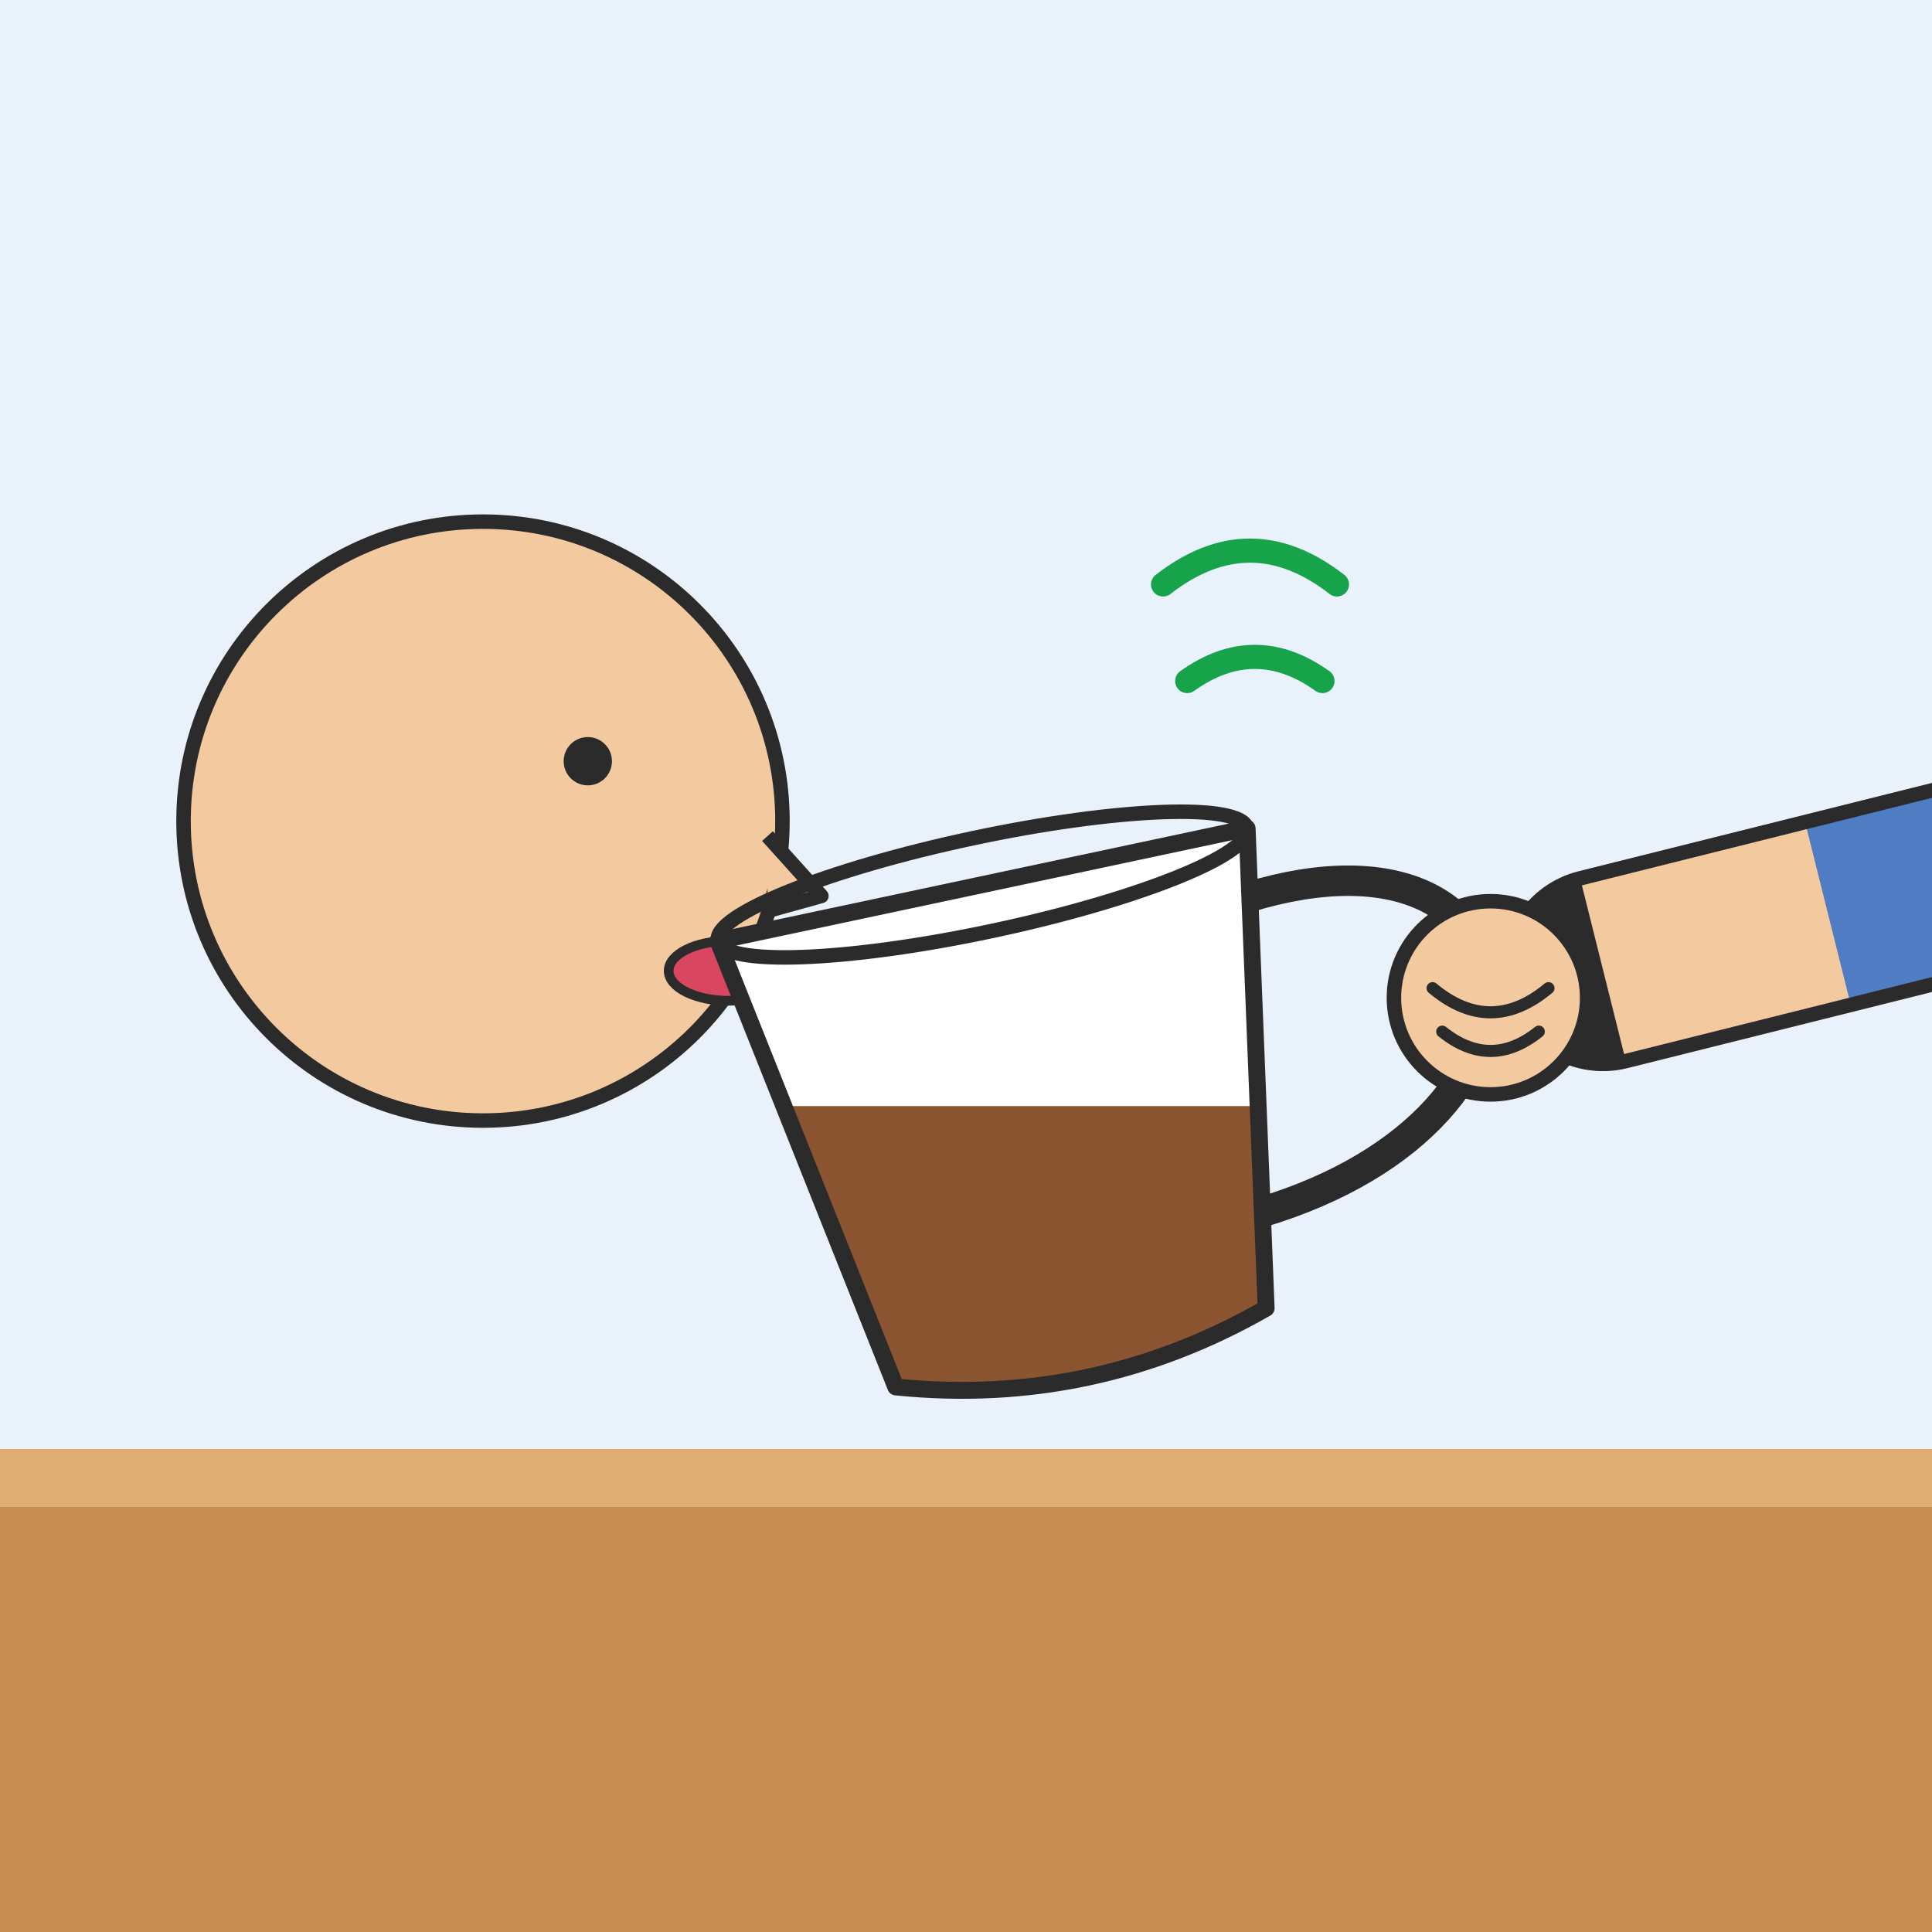
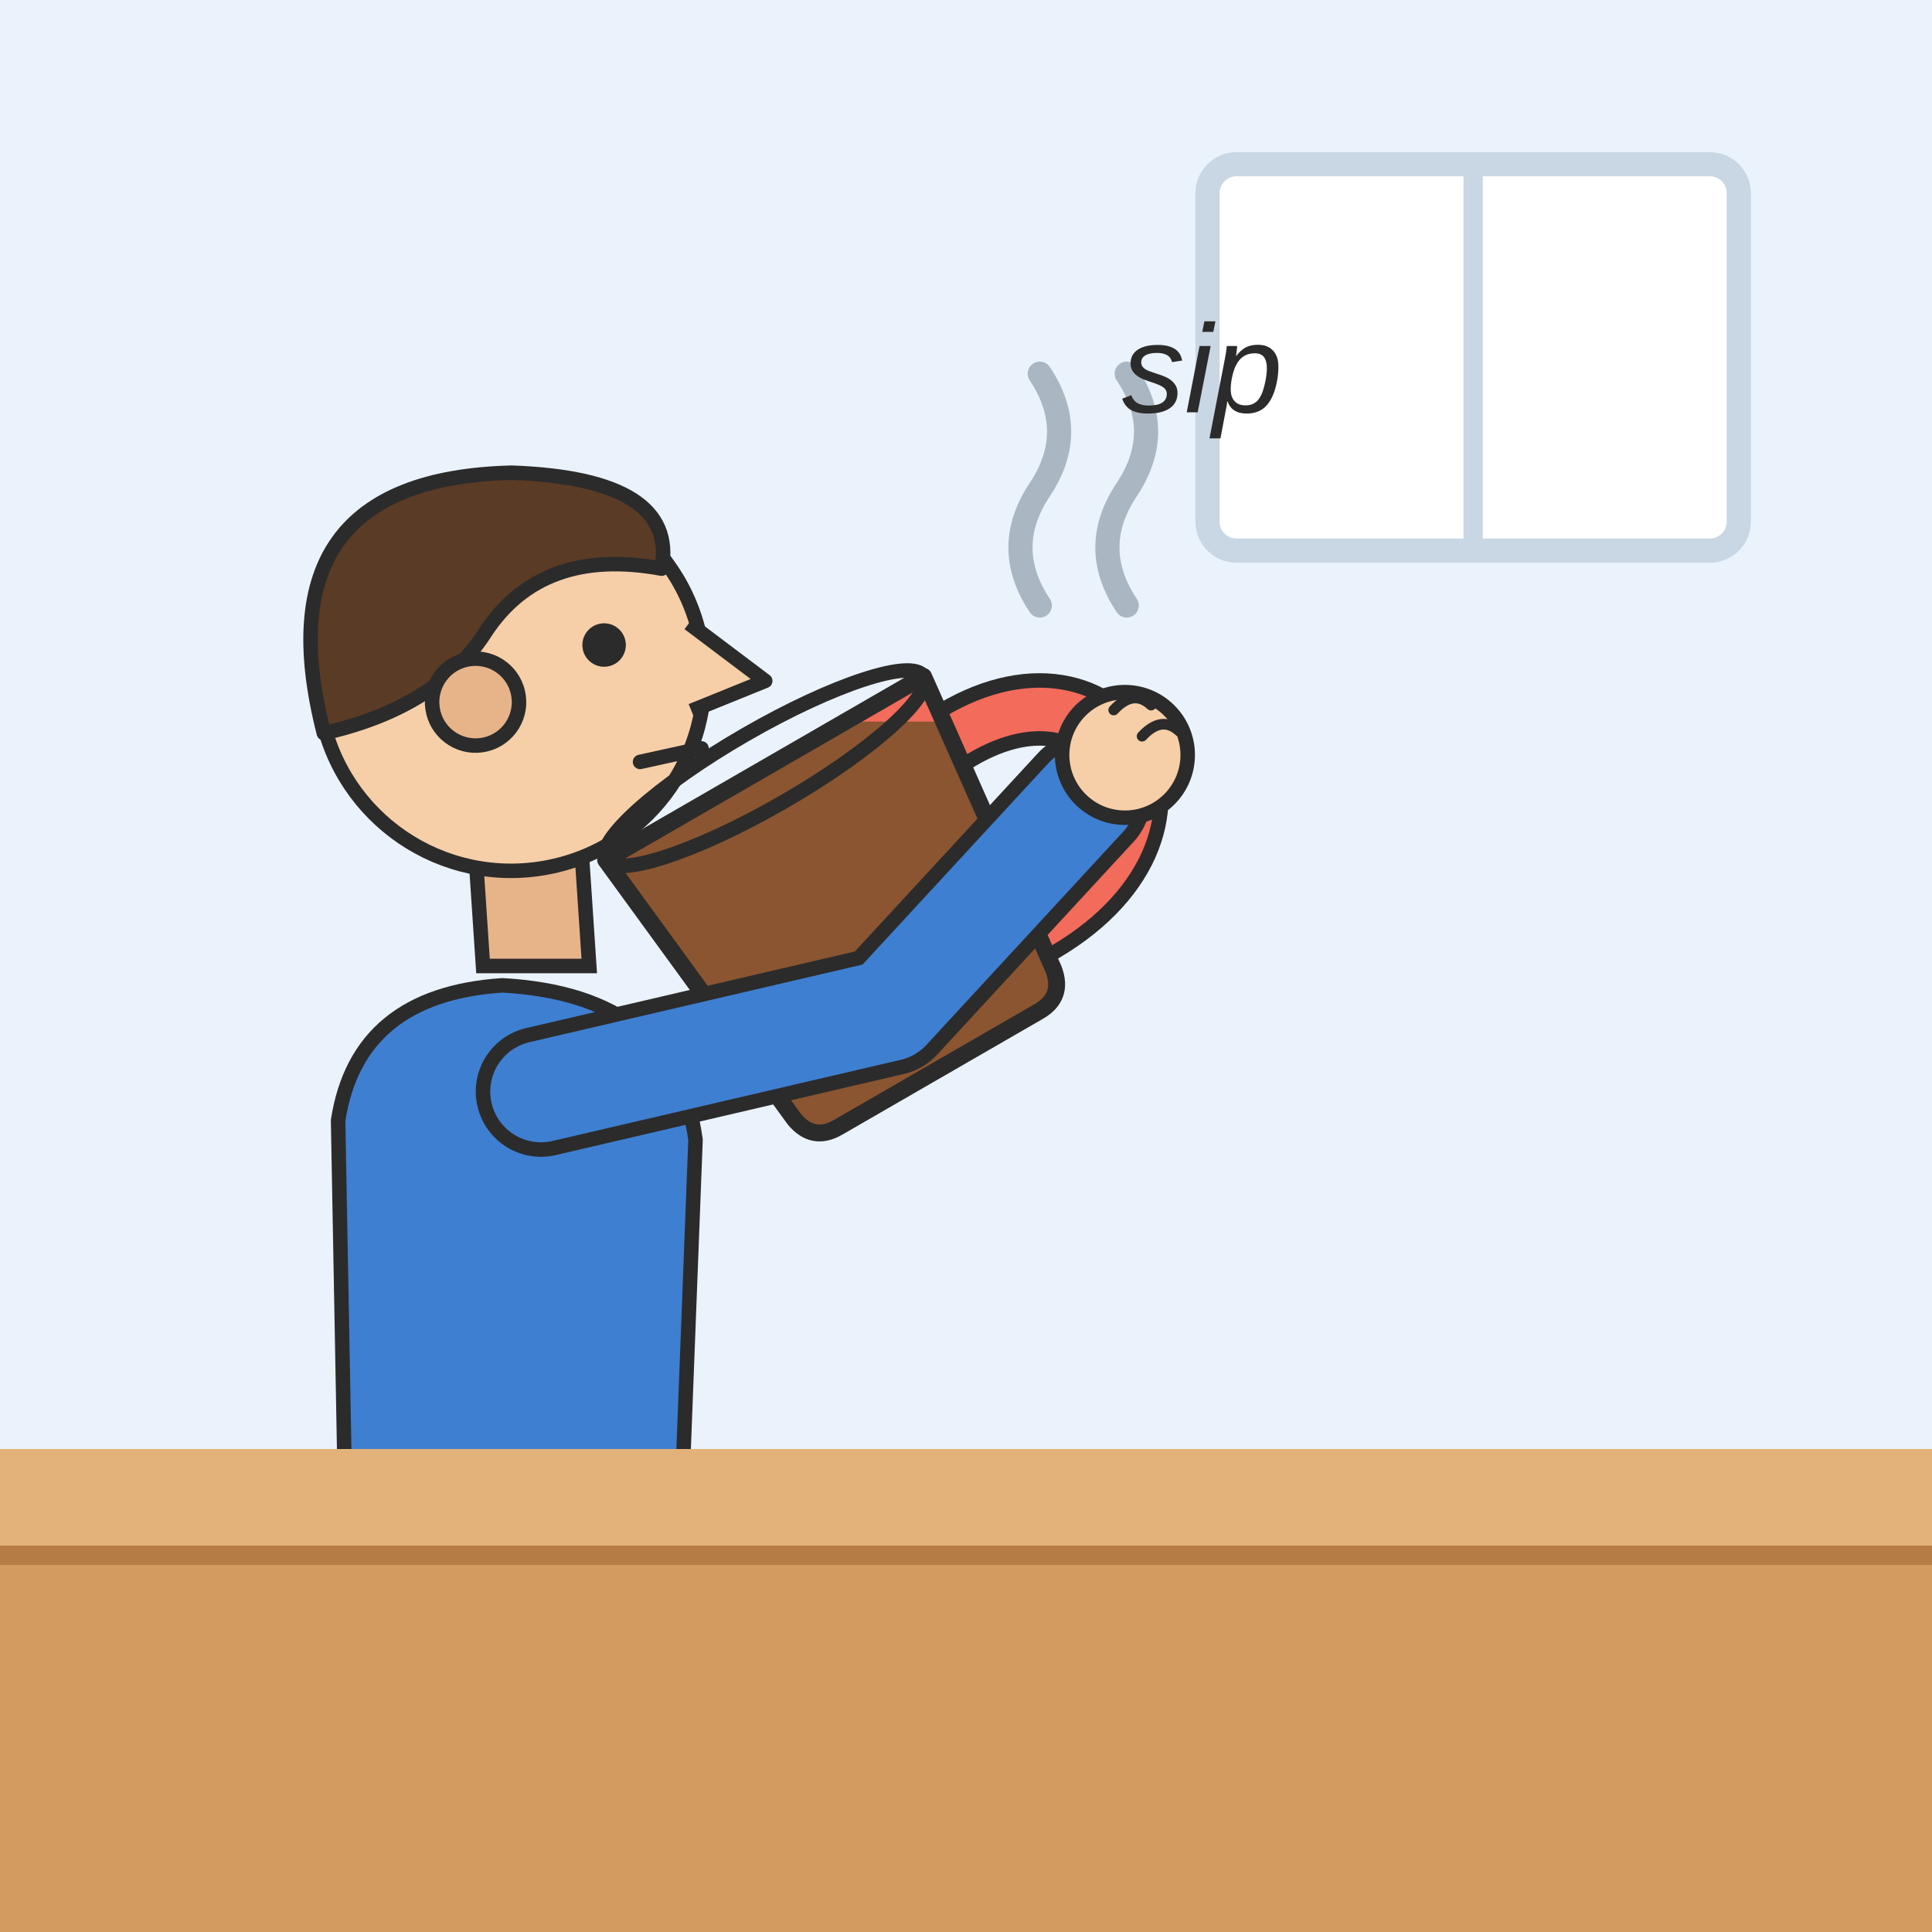
<svg xmlns="http://www.w3.org/2000/svg" viewBox="0 0 400 400" width="400" height="400">
-   <rect width="400" height="400" fill="#e9f2fb" />
-   <rect x="0" y="300" width="400" height="100" fill="#c68e52" />
-   <rect x="0" y="300" width="400" height="12" fill="#e0ad73" />
-   <circle cx="100" cy="170" r="62" fill="#f3c9a0" stroke="#2b2b2b" stroke-width="3" />
-   <path d="M38,162 q0,-55.8 62,-55.8 q55.8,0 62,43.4" fill="#6b4a2f" stroke="none" opacity="0.0" />
-   <circle cx="121.7" cy="157.6" r="5" fill="#2b2b2b" />
-   <path d="M158.9,173.1 l11.16,12.4 l-11.16,3.1" fill="#f3c9a0" stroke="#2b2b2b" stroke-width="3" stroke-linejoin="round" />
-   <ellipse cx="150.84" cy="201.0" rx="12.4" ry="6.2" fill="#d9465f" stroke="#2b2b2b" stroke-width="2" />
-   <clipPath id="c35">
-     <path d="M-40,-70 L40,-70 L28,0 Q0,9 -28,0 Z" transform="translate(223.8,279.0) rotate(-12) scale(1.4,1.4)" />
+   <rect width="400" height="400" fill="#eaf3fb" />
+   <rect x="250" y="34" width="110" height="80" rx="6" fill="#fff" stroke="#c9d6e3" stroke-width="5" />
+   <line x1="305" y1="34" x2="305" y2="114" stroke="#c9d6e3" stroke-width="4" />
+   <path d="M98,170 L100,200 L122,200 L120,170 Z" fill="#e7b48a" stroke="#2b2b2b" stroke-width="3" />
+   <path d="M72,340 L70,232 Q74,206 104,204 Q140,206 144,236 L140,340 Z" fill="#3f7fd1" stroke="#2b2b2b" stroke-width="3" stroke-linejoin="round" />
+   <g transform="rotate(-8 110 170)">
+     <circle cx="110" cy="140" r="40" fill="#f6cfa8" stroke="#2b2b2b" stroke-width="3" />
+     <path d="M148,134 L162,148 L146,152" fill="#f6cfa8" stroke="#2b2b2b" stroke-width="3" stroke-linejoin="round" />
+     <path d="M70,146 Q64,92 116,98 Q150,104 144,122 Q120,114 106,130 Q94,144 70,146 Z" fill="#5a3b25" stroke="#2b2b2b" stroke-width="3" stroke-linejoin="round" />
+     <circle cx="102" cy="144" r="9" fill="#e7b48a" stroke="#2b2b2b" stroke-width="3" />
+     <circle cx="130" cy="136" r="4.5" fill="#2b2b2b" />
+     <path d="M134,161 L147,160" stroke="#2b2b2b" stroke-width="3" stroke-linecap="round" />
+   </g>
+   <rect x="0" y="300" width="400" height="22" fill="#e3b27a" />
+   <rect x="0" y="322" width="400" height="78" fill="#d39b5f" />
+   <line x1="0" y1="322" x2="400" y2="322" stroke="#b57d45" stroke-width="4" />
+   <clipPath id="u1">
+     <path d="M-38,-72 L38,-72 L31,-6 Q30,0 24,0 L-24,0 Q-30,0 -31,-6 Z" transform="translate(194.3,221.4) rotate(-30) scale(1.0,1.0)" />
  </clipPath>
-   <g transform="translate(223.8,279.0) rotate(-12) scale(1.4,1.4)">
-     <path d="M38,-60 C84,-64 80,-18 30,-14" fill="none" stroke="#2b2b2b" stroke-width="4.5" stroke-linecap="round" />
-     <path d="M-40,-70 L40,-70 L28,0 Q0,9 -28,0 Z" fill="#fff" />
+   <g transform="translate(194.3,221.4) rotate(-30) scale(1.0,1.0)">
+     <path d="M36,-58 C76,-60 76,-14 31,-15" fill="none" stroke="#2b2b2b" stroke-width="15.00" stroke-linecap="round" />
+     <path d="M36,-58 C76,-60 76,-14 31,-15" fill="none" stroke="#f26b5b" stroke-width="9.00" stroke-linecap="round" />
+     <path d="M-38,-72 L38,-72 L31,-6 Q30,0 24,0 L-24,0 Q-30,0 -31,-6 Z" fill="#f26b5b" />
+     <path d="M-26,-62 L-21,-12" stroke="#fff" stroke-opacity=".55" stroke-width="7" stroke-linecap="round" />
  </g>
-   <rect x="97.8" y="229.0" width="252" height="280.0" fill="#8a5530" clip-path="url(#c35)" />
-   <g transform="translate(223.8,279.0) rotate(-12) scale(1.4,1.4)">
-     <path d="M-40,-70 L40,-70 L28,0 Q0,9 -28,0 Z" fill="none" stroke="#2b2b2b" stroke-width="2.5" stroke-linejoin="round" />
-     <ellipse cx="0" cy="-70" rx="40" ry="7" fill="none" stroke="#2b2b2b" stroke-width="2.143" />
+   <rect x="74.3" y="149.4" width="240.0" height="240.0" fill="#8a5530" clip-path="url(#u1)" />
+   <g transform="translate(194.3,221.4) rotate(-30) scale(1.0,1.0)">
+     <path d="M-38,-72 L38,-72 L31,-6 Q30,0 24,0 L-24,0 Q-30,0 -31,-6 Z" fill="none" stroke="#2b2b2b" stroke-width="3.50" stroke-linejoin="round" />
+     <ellipse cx="0" cy="-72" rx="38" ry="8" fill="none" stroke="#2b2b2b" stroke-width="3.00" />
  </g>
-   <line x1="331.881" y1="200.766" x2="793.669" y2="85.319" stroke="#2b2b2b" stroke-width="42.0" stroke-linecap="round" />
-   <line x1="378.448" y1="189.125" x2="793.669" y2="85.319" stroke="#4f7cc2" stroke-width="36.0" stroke-linecap="round" />
-   <line x1="331.881" y1="200.766" x2="378.448" y2="189.125" stroke="#f3c9a0" stroke-width="36.0" stroke-linecap="butt" />
-   <circle cx="308.598" cy="206.587" r="20.0" fill="#f3c9a0" stroke="#2b2b2b" stroke-width="3" />
-   <path d="M296.598,204.587 q12.0,10.0 24.0,0 M298.598,213.587 q10.0,8.0 20.0,0" fill="none" stroke="#2b2b2b" stroke-width="2.5" stroke-linecap="round" />
-   <path d="M240.8,121.0 q18,-14 36,0 M245.8,141.0 q14,-10 28,0" fill="none" stroke="#16a34a" stroke-width="5" stroke-linecap="round" />
+   <path d="M112.0,226.0 L184.1,209.2 L224.8,165.1" fill="none" stroke="#2b2b2b" stroke-width="27" stroke-linecap="round" stroke-linejoin="round" />
+   <path d="M112.0,226.0 L184.1,209.2 L224.8,165.1" fill="none" stroke="#3f7fd1" stroke-width="21" stroke-linecap="round" stroke-linejoin="round" />
+   <circle cx="232.9" cy="156.3" r="13.0" fill="#f6cfa8" stroke="#2b2b2b" stroke-width="3" />
+   <g transform="translate(235.1,153.9) rotate(-47.25673)">
+     <path d="M2,-8 q6,0 6,5 M2,0 q6,0 6,5" fill="none" stroke="#2b2b2b" stroke-width="2.2" stroke-linecap="round" />
+   </g>
+   <path d="M215.277,125.365 q-8,-12.0 0,-24.0 q8,-12.0 0,-24.0" fill="none" stroke="#aab6c2" stroke-width="5" stroke-linecap="round" />
+   <path d="M233.277,125.365 q-8,-12.0 0,-24.0 q8,-12.0 0,-24.0" fill="none" stroke="#aab6c2" stroke-width="5" stroke-linecap="round" />
+   <text x="232.277" y="85.365" font-family="Arial" font-size="26" font-style="italic" fill="#2b2b2b">sip</text>
</svg>
